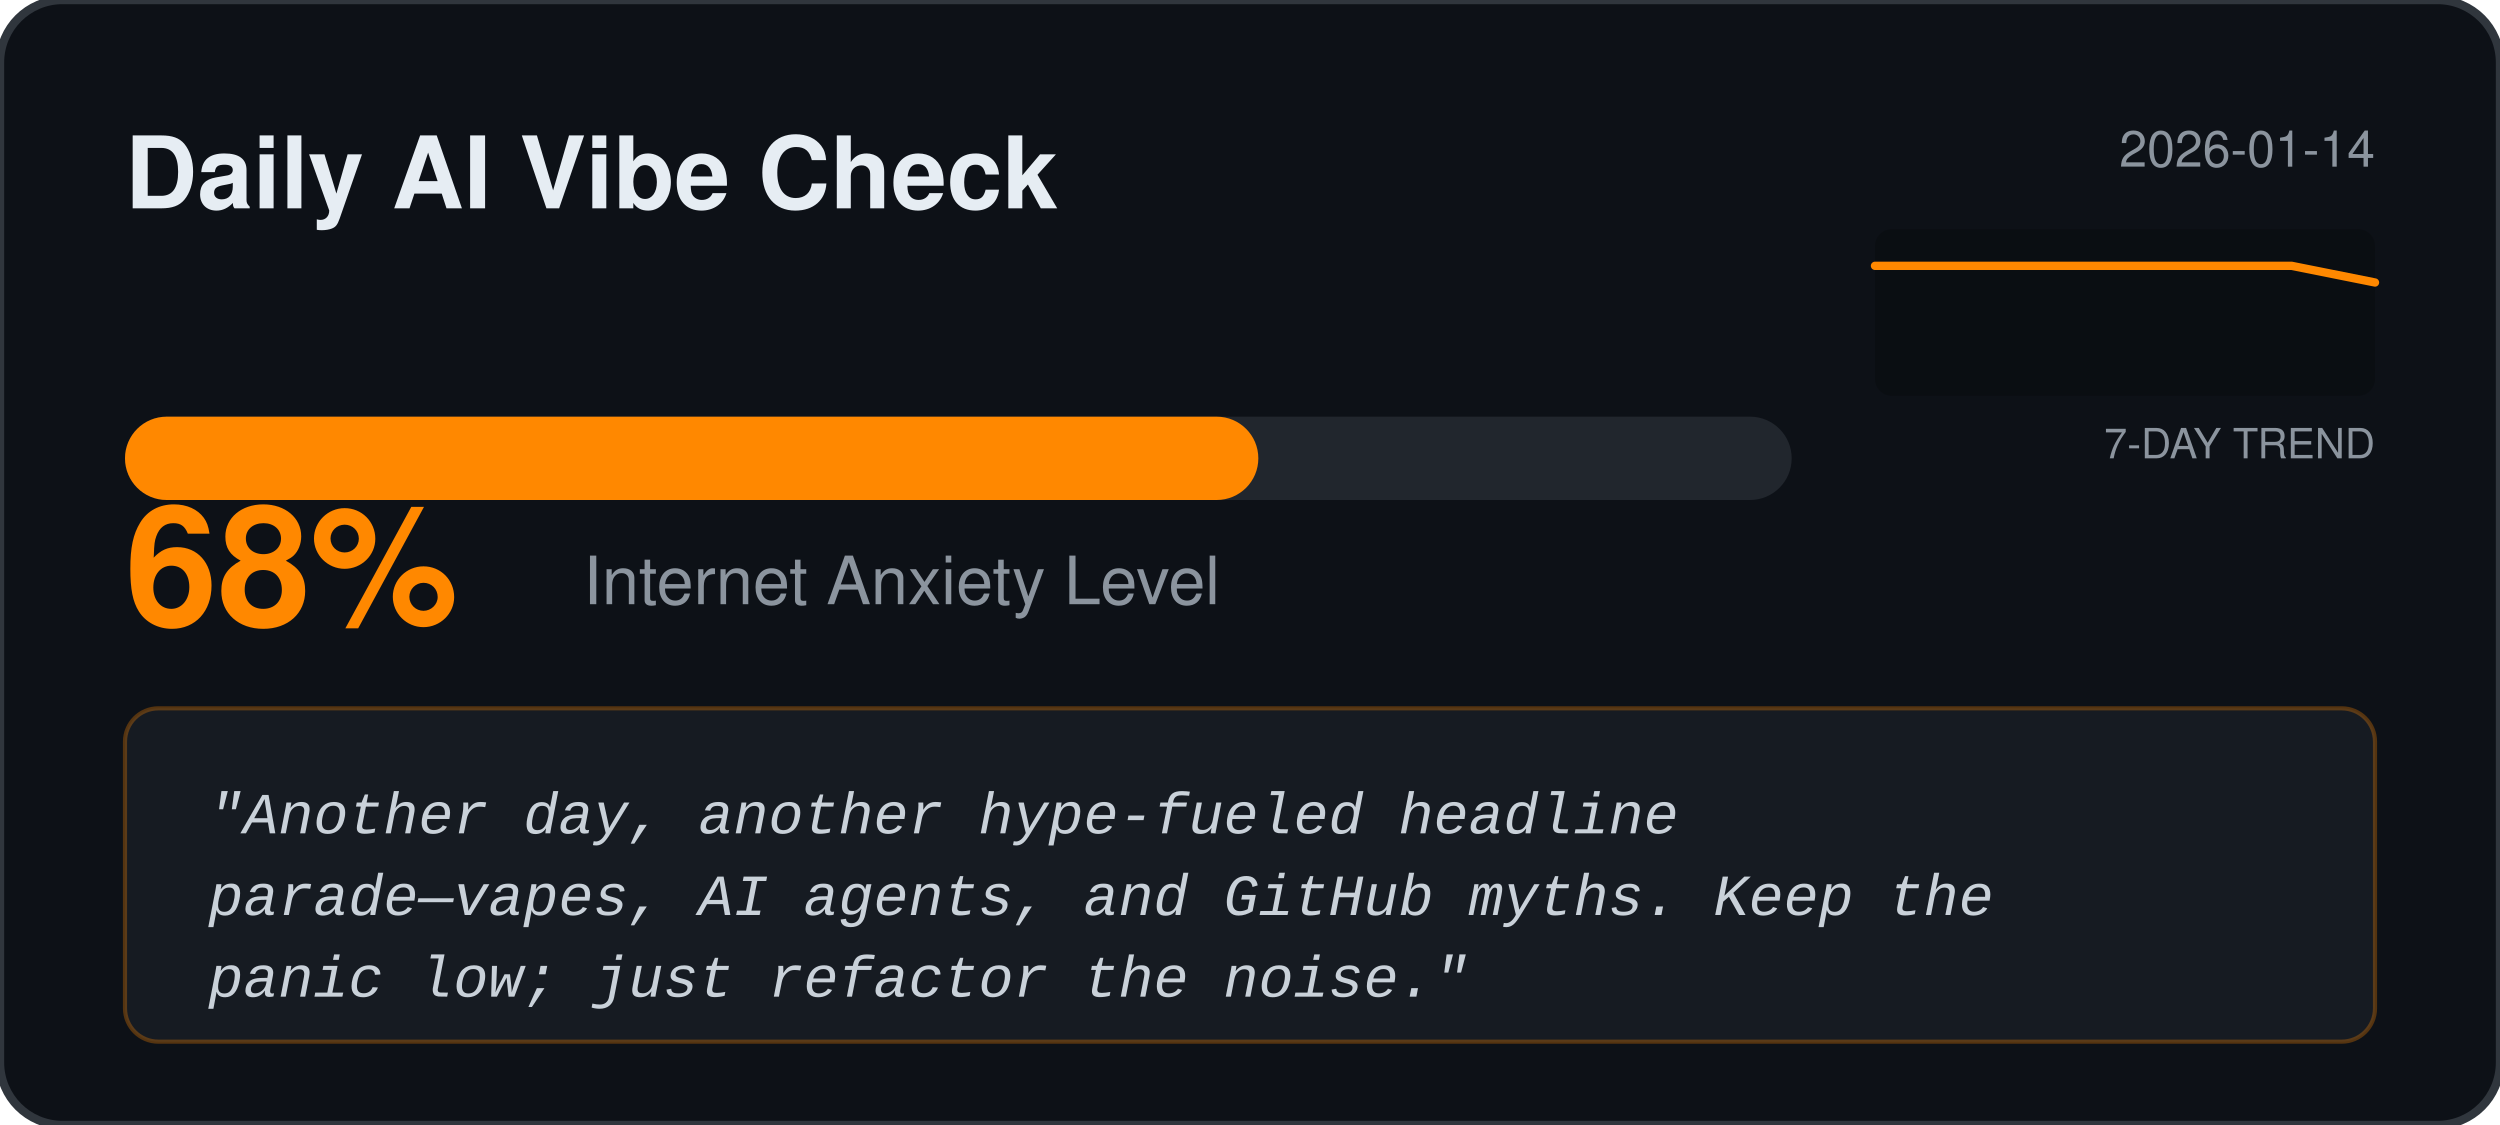
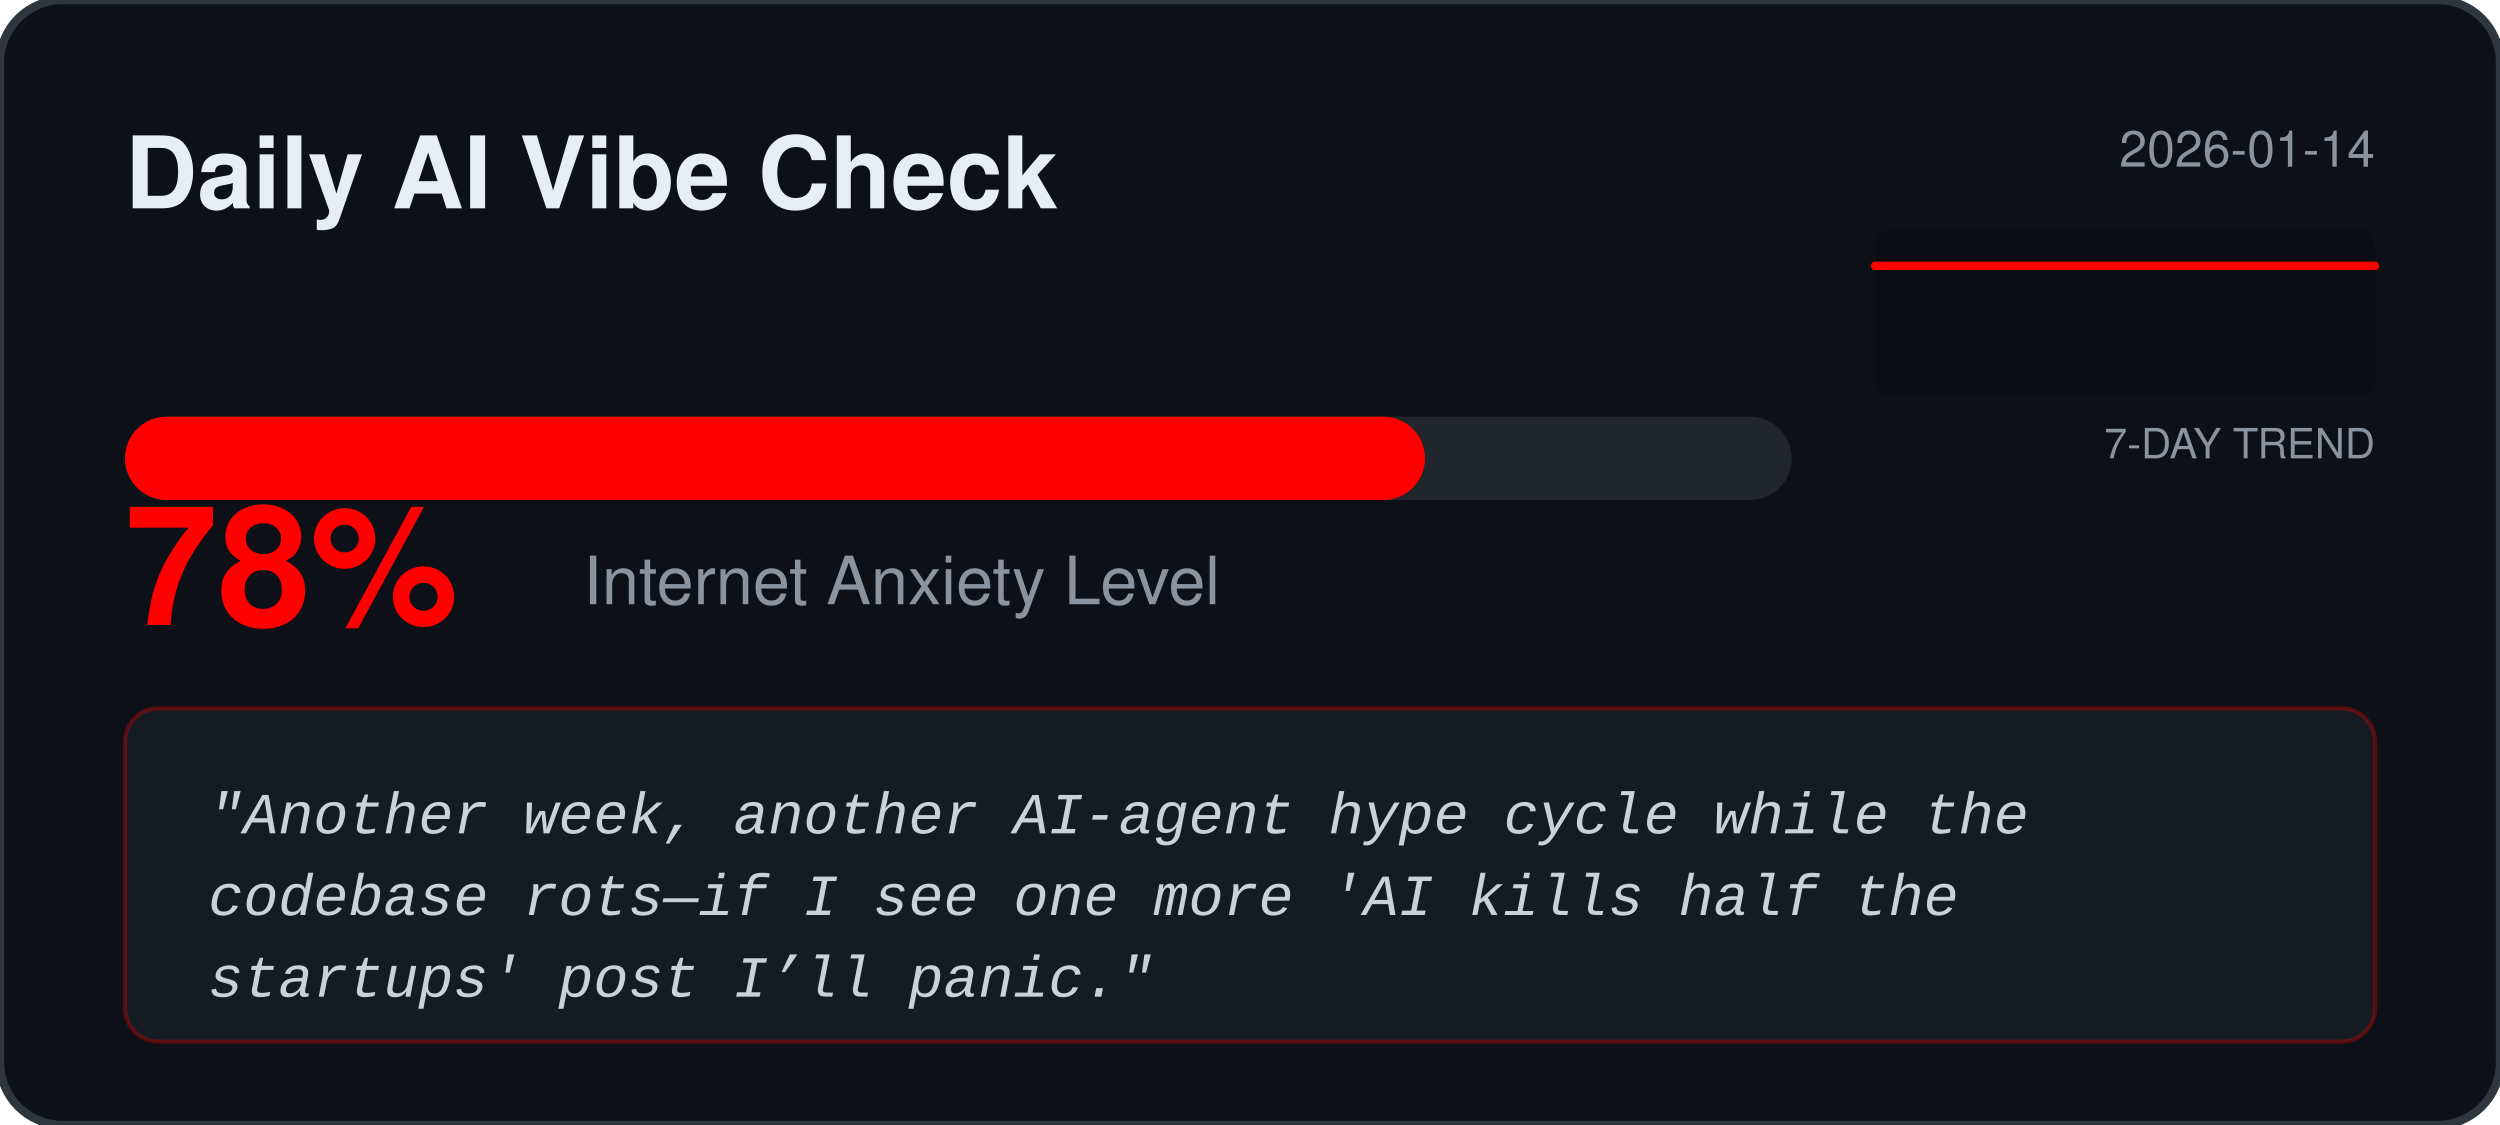
<svg xmlns="http://www.w3.org/2000/svg" width="600" height="270" viewBox="0 0 600 270" fill="none">
  <rect width="600" height="270" rx="15" fill="#0D1117" stroke="#30363D" stroke-width="2" />
  <text x="30" y="50" fill="#E6EDF3" font-family="Segoe UI, Helvetica, sans-serif" font-weight="bold" font-size="24">Daily AI Vibe Check</text>
  <text x="570" y="40" fill="#8B949E" font-family="Segoe UI, Helvetica, sans-serif" font-size="12" text-anchor="end">2026-01-14</text>
  <rect x="450" y="55" width="120" height="40" fill="#000000" fill-opacity="0.2" rx="4" />
  <text x="570" y="110" fill="#8B949E" font-family="Segoe UI, Helvetica, sans-serif" font-size="10" text-anchor="end">7-DAY TREND</text>
-   <polyline points="450.0,63.8 470.0,63.8 490.0,63.8 510.0,63.8 530.0,63.8 550.0,63.8 570.0,67.8" fill="none" stroke="#FF8800" stroke-width="2" stroke-linecap="round" stroke-linejoin="round" />
+   <polyline points="450.0,63.8 470.0,63.8 490.0,63.8 510.0,63.8 530.0,63.8 550.0,63.8 570.0,63.8" fill="none" stroke="#FF0000" stroke-width="2" stroke-linecap="round" stroke-linejoin="round" />
  <rect x="30" y="100" width="400" height="20" rx="10" fill="#21262D" />
-   <rect x="30" y="100" width="272.0" height="20" rx="10" fill="#FF8800" />
-   <text x="30" y="150" fill="#FF8800" font-family="Segoe UI, Helvetica, sans-serif" font-weight="bold" font-size="40">68%</text>
+   <rect x="30" y="100" width="312.0" height="20" rx="10" fill="#FF0000" />
+   <text x="30" y="150" fill="#FF0000" font-family="Segoe UI, Helvetica, sans-serif" font-weight="bold" font-size="40">78%</text>
  <text x="140" y="145" fill="#8B949E" font-family="Segoe UI, Helvetica, sans-serif" font-size="16">Internet Anxiety Level</text>
-   <rect x="30" y="170" width="540" height="80" rx="8" fill="#161B22" stroke="#FF8800" stroke-opacity="0.3" />
+   <rect x="30" y="170" width="540" height="80" rx="8" fill="#161B22" stroke="#FF0000" stroke-opacity="0.3" />
  <text x="50" y="200" fill="#C9D1D9" font-family="Courier New, monospace" font-size="14" font-style="italic">
-     <tspan x="50" dy="0">"Another day, another hype-fueled headline</tspan>
-     <tspan x="50" dy="1.4em">parade—vapes, AI agents, and GitHub myths. Keep the</tspan>
-     <tspan x="50" dy="1.4em">panic low; just refactor the noise."</tspan>
+     <tspan x="50" dy="0">"Another week, another AI‑agent hype cycle while the</tspan>
+     <tspan x="50" dy="1.4em">codebase rots—if I see one more 'AI kills half the</tspan>
+     <tspan x="50" dy="1.4em">startups' post I’ll panic."</tspan>
  </text>
</svg>
